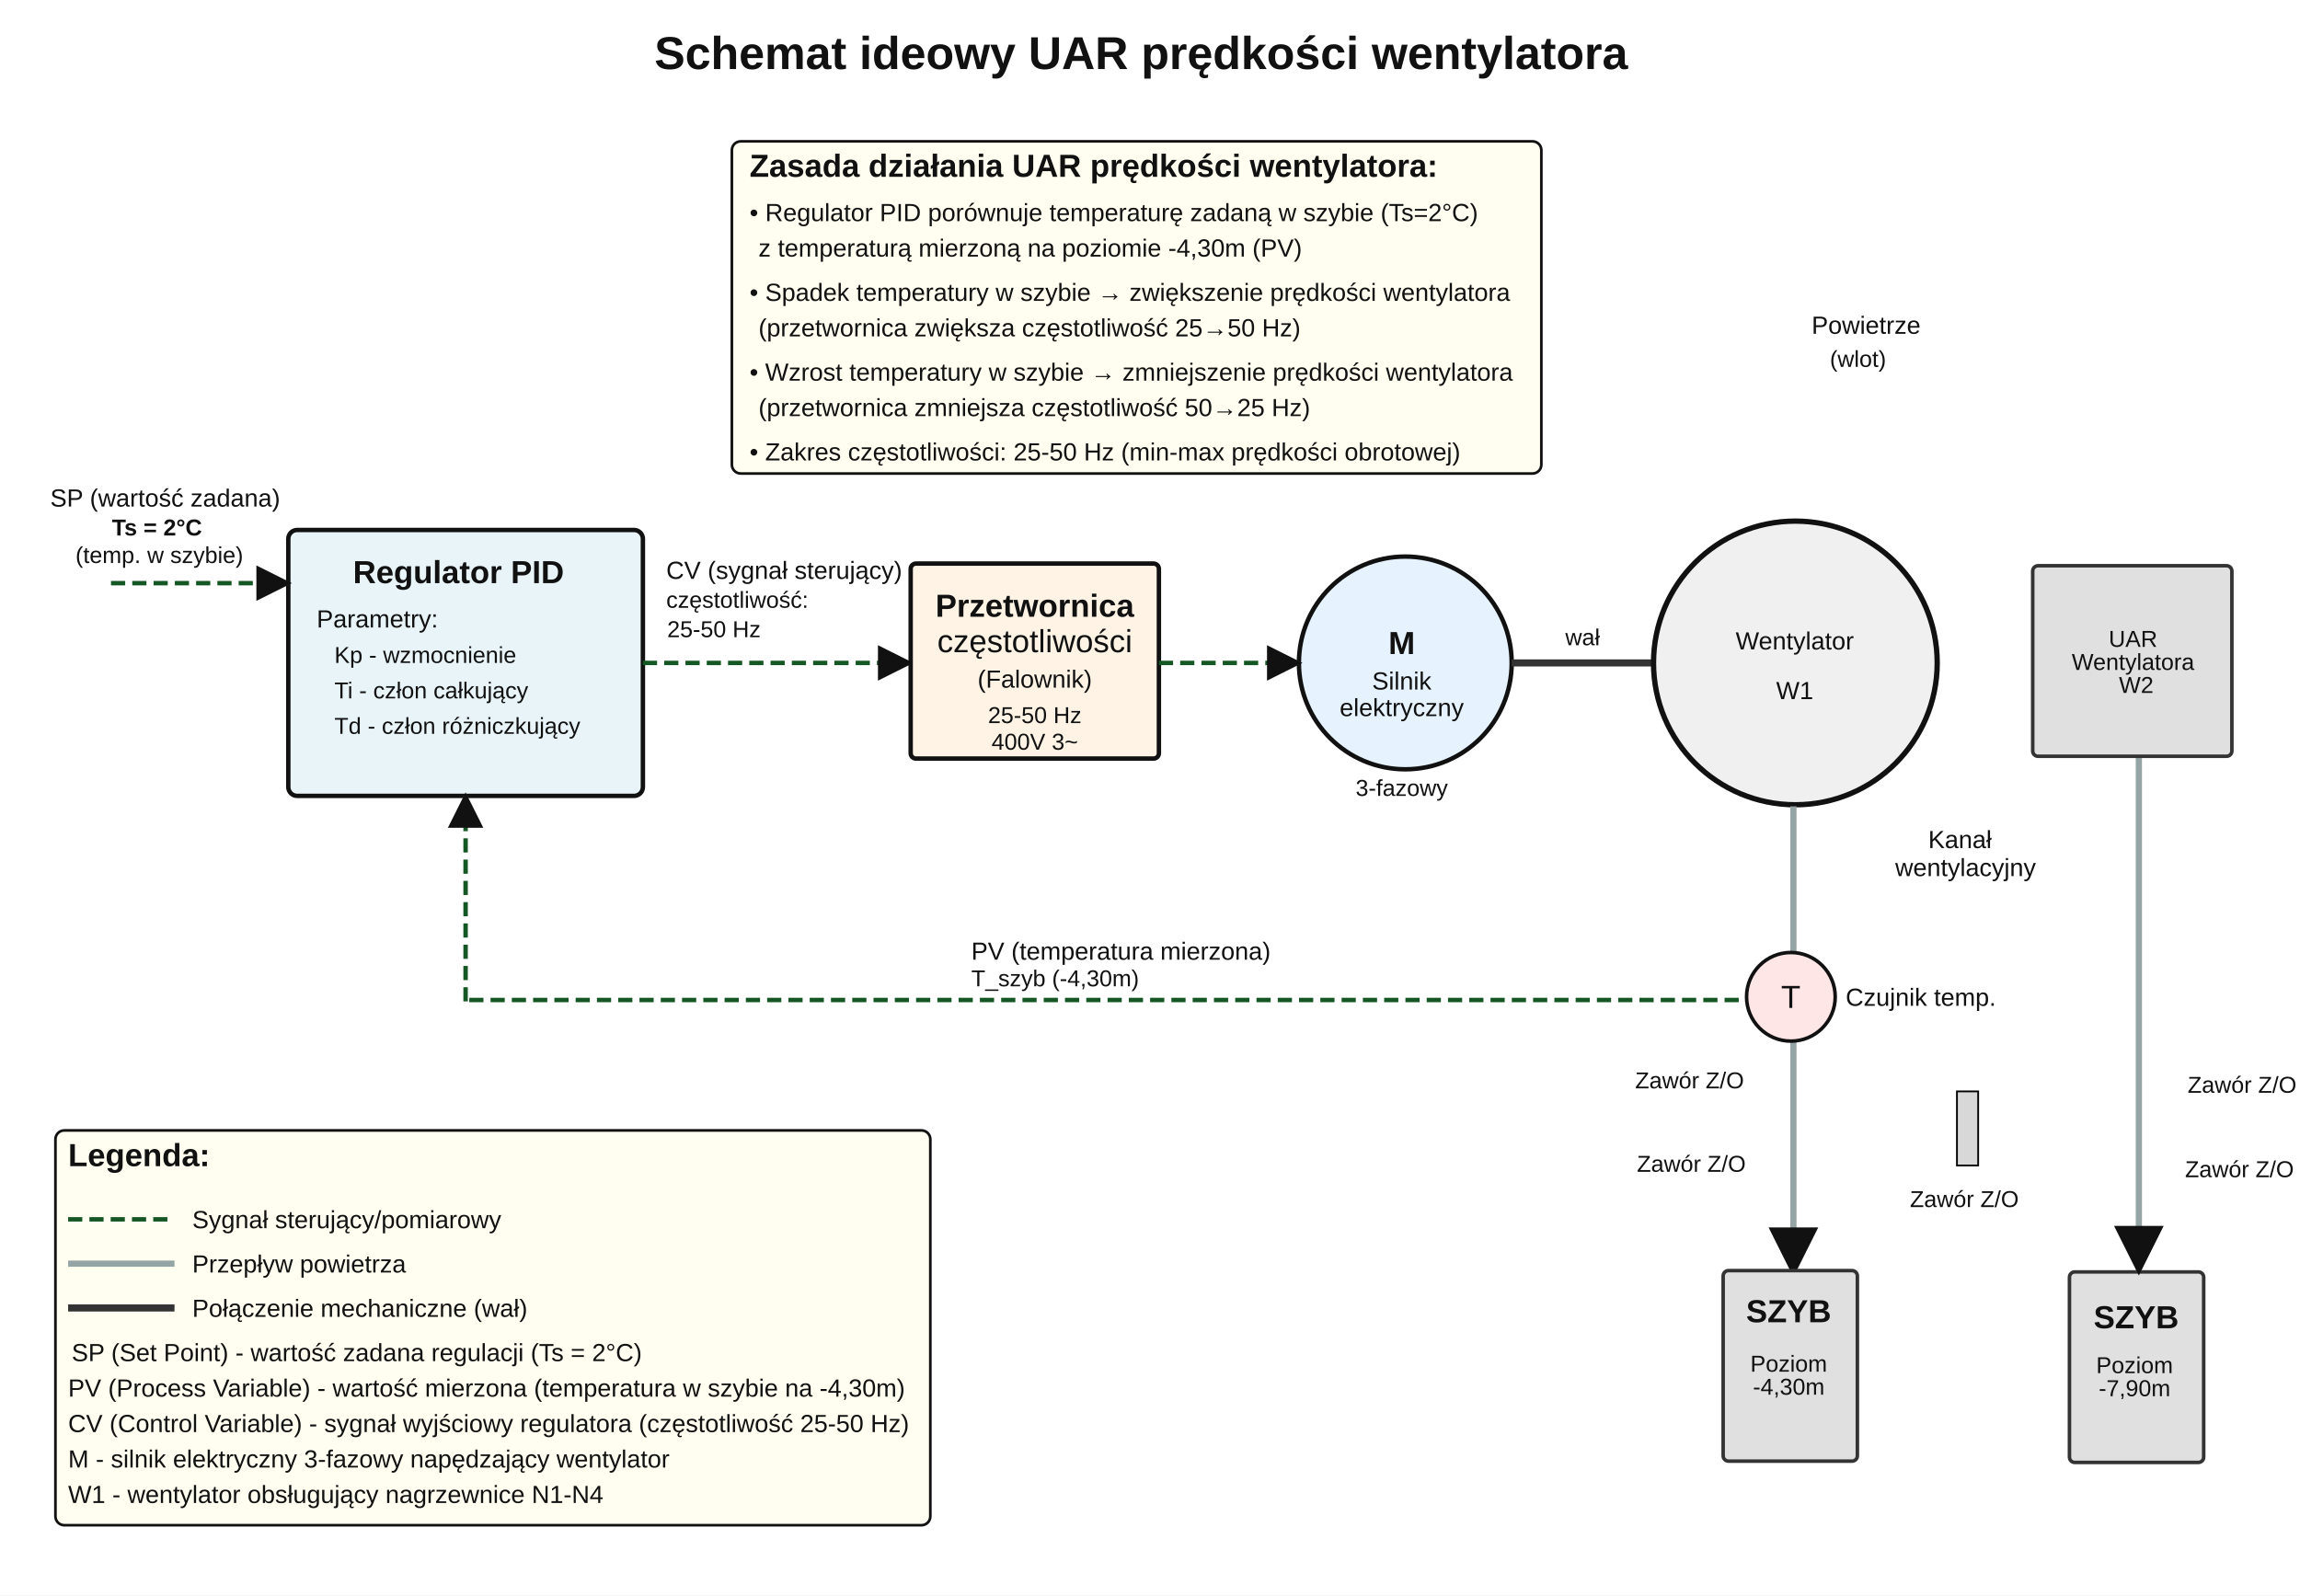
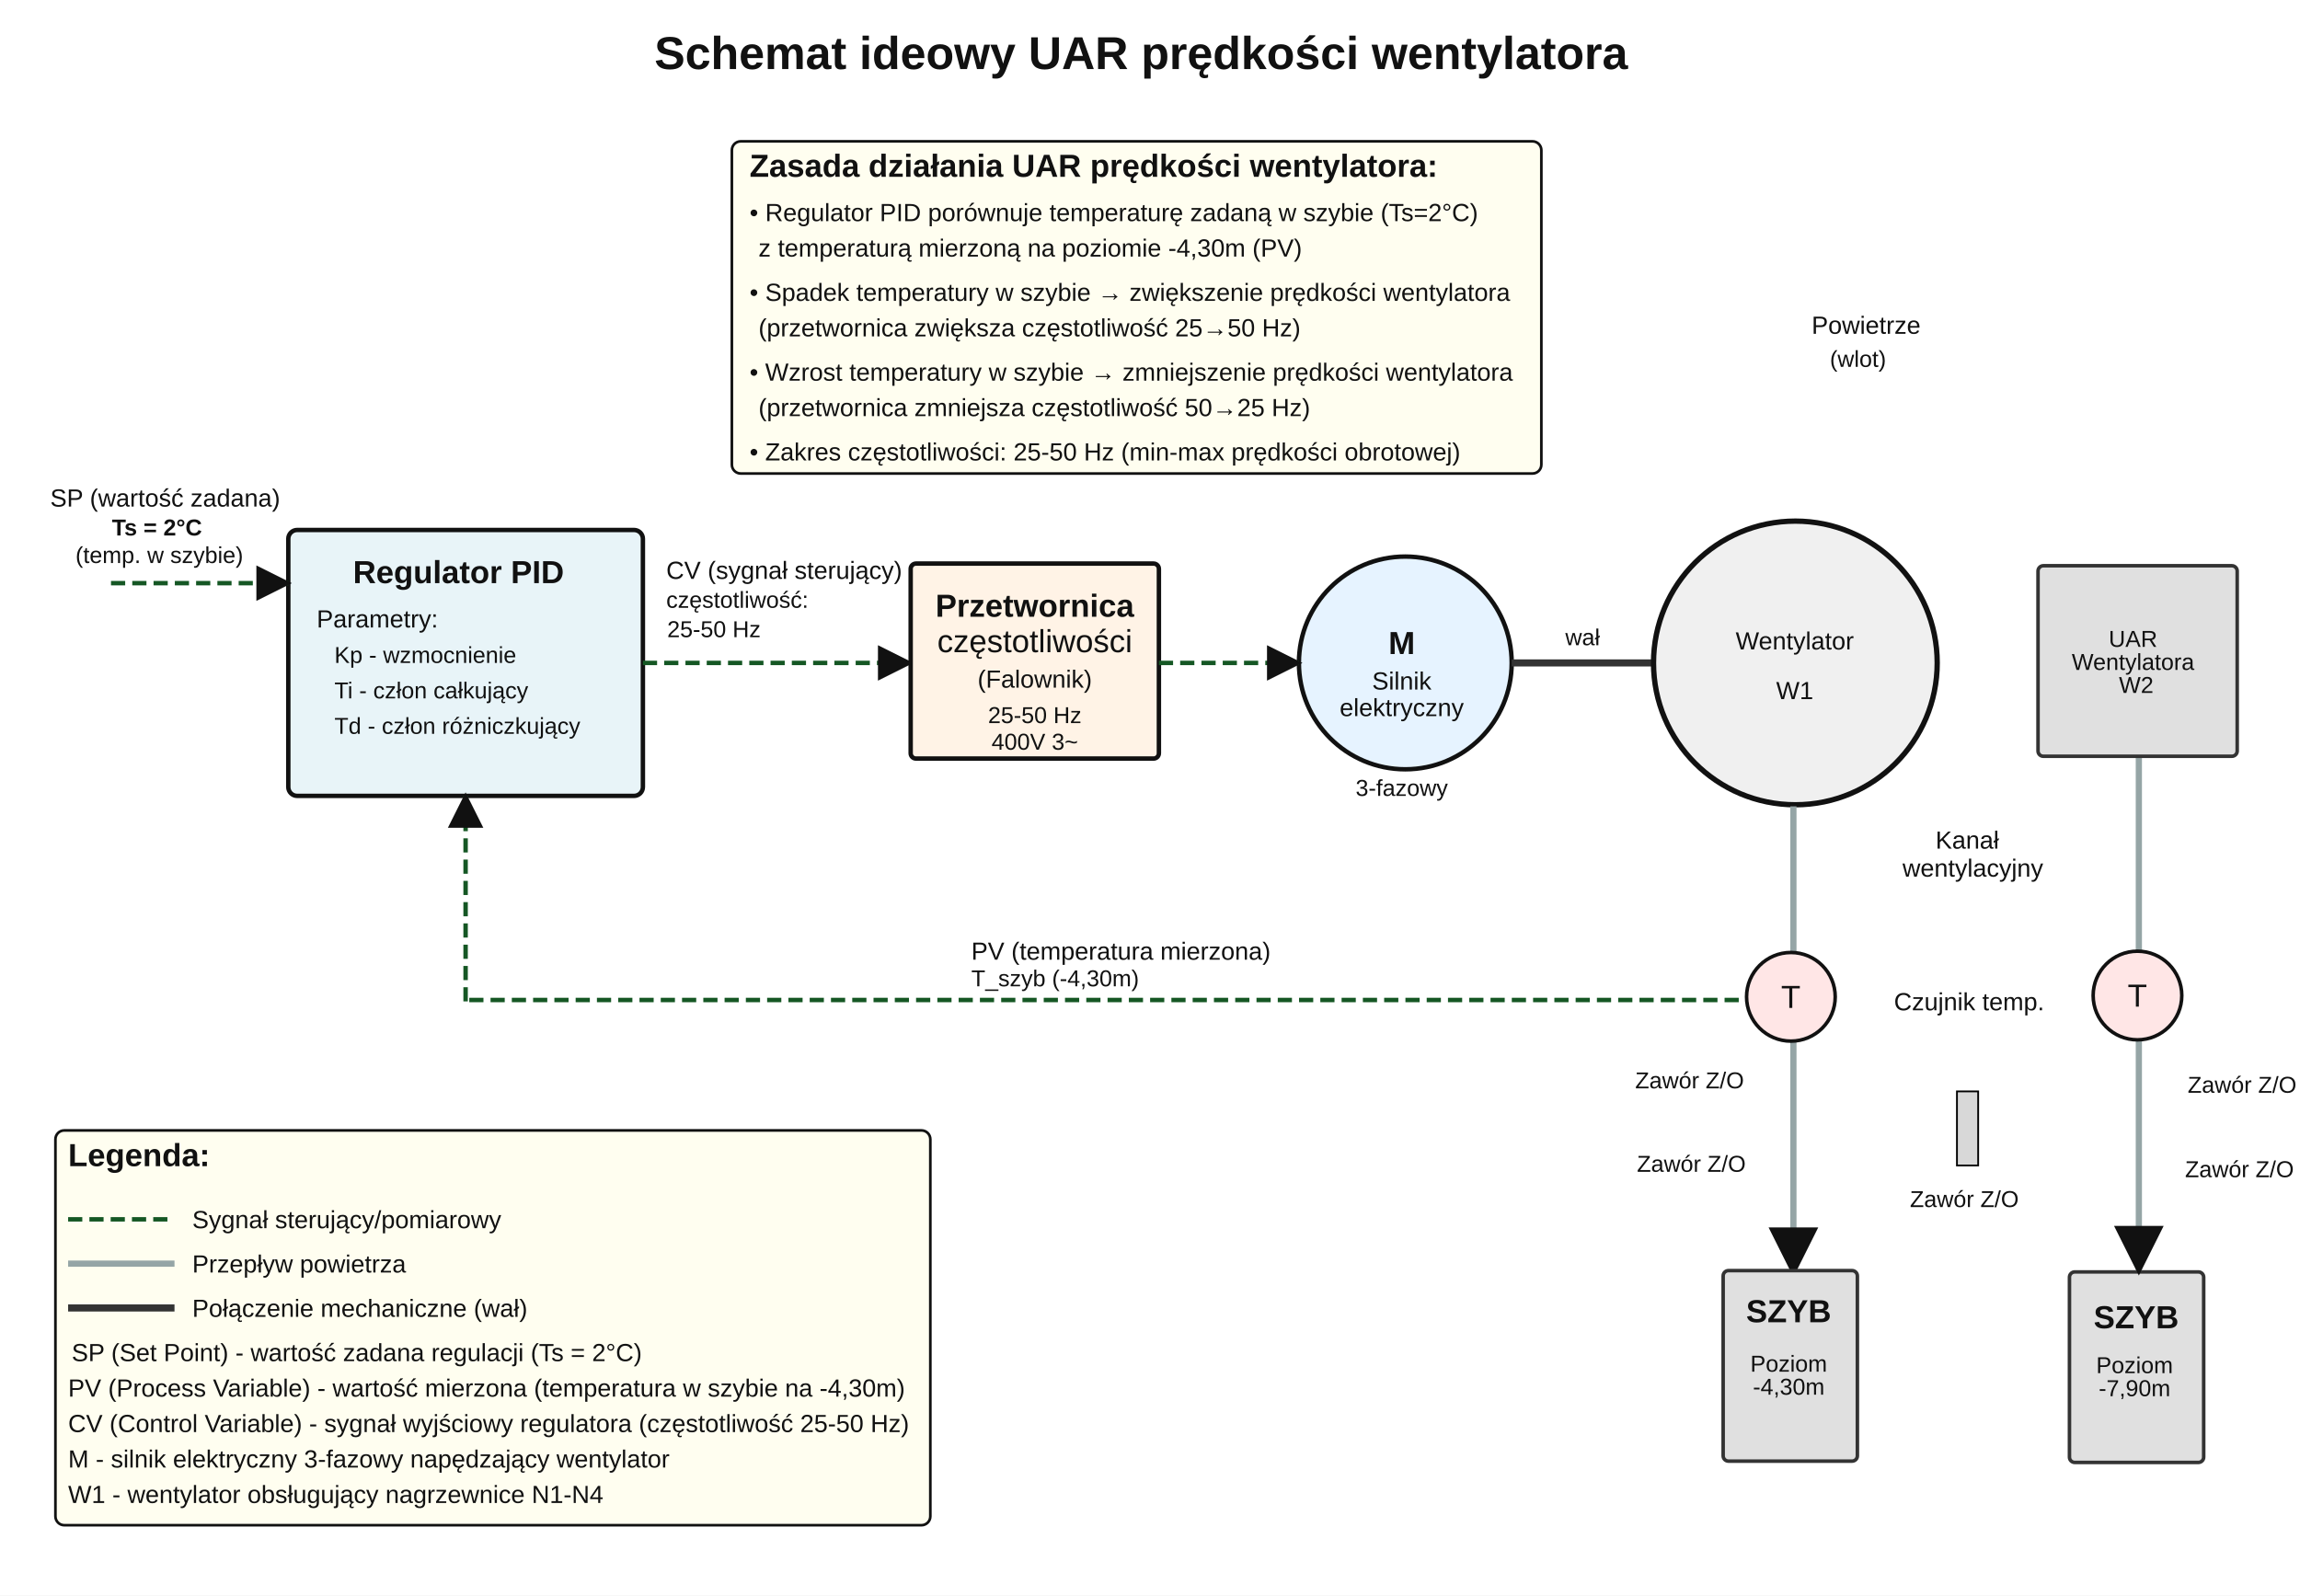
<svg xmlns="http://www.w3.org/2000/svg" viewBox="56.398 1.054 1297.22 900" width="1297.22px" height="900px">
  <defs>
    <marker id="arrow-head" markerHeight="8" markerWidth="8" orient="auto-start-reverse" refX="9" refY="5" viewBox="0 0 10 10">
      <path d="m0,0l10,5l-10,5l0,-10z" fill="#111" id="arrow1" />
    </marker>
    <style>
    .title { font-family: "Arial", sans-serif; font-weight: 600; font-size: 26px; fill: #111; }
    .label { font-family: "Arial", sans-serif; font-size: 18px; fill: #111; }
    .small-label { font-family: "Arial", sans-serif; font-size: 14px; fill: #111; }
    .note { font-family: "Arial", sans-serif; font-size: 16px; fill: #111; }
    .flow-label { font-family: "Arial", sans-serif; font-size: 15px; fill: #111; text-anchor: middle; }
    .component { stroke: #111; stroke-width: 2.2px; fill: #fff; }
    .duct { stroke: #333; stroke-width: 3px; fill: none; }
    .signal-line { stroke: #155724; stroke-width: 2.5px; fill: none; stroke-dasharray: 8 4; }
    .air-line { stroke: #95a5a6; stroke-width: 3.5px; fill: none; }
    .air-line-thick { stroke: #95a5a6; stroke-width: 5px; fill: none; }
    .regulator { stroke: #111; stroke-width: 2.5px; fill: #e8f4f8; }
    .inverter { stroke: #111; stroke-width: 2.5px; fill: #fff3e6; }
    .motor { stroke: #111; stroke-width: 2.5px; fill: #e6f3ff; }
    .fan { stroke: #111; stroke-width: 3px; fill: #f0f0f0; }
    .sensor { stroke: #111; stroke-width: 2px; fill: #ffe6e6; }
    .shaft { stroke: #333; stroke-width: 4px; fill: none; }
    .annotation { font-family: "Arial", sans-serif; font-size: 14px; fill: #111; }
    .param-label { font-family: "Arial", sans-serif; font-size: 13px; fill: #111; }
</style>
  </defs>
  <rect width="1297.22" height="900" fill="#fff" x="56.398" y="1.054" style="stroke-width: 0.963;" />
  <text class="title" text-anchor="middle" x="700" y="40" style="white-space: pre;" transform="matrix(1, 0, 0, 1, 2.7700064464397656e-14, 0)">Schemat ideowy UAR prędkości wentylatora</text>
  <g transform="matrix(1, 0, 0, 1, 65.00002, 0)">
    <rect class="regulator" x="154" y="300" width="200" height="150" rx="5" />
    <text class="label" text-anchor="middle" x="250" y="330" font-weight="bold" style="white-space: pre;">Regulator PID</text>
    <text class="small-label" x="170" y="355" style="white-space: pre;">Parametry:</text>
    <text class="param-label" x="180" y="375" style="white-space: pre;">Kp - wzmocnienie</text>
    <text class="param-label" x="180" y="395" style="white-space: pre;">Ti - człon całkujący</text>
    <text class="param-label" x="180" y="415" style="white-space: pre;">Td - człon różniczkujący</text>
  </g>
  <g transform="matrix(1, 0, 0, 1, 69.00002, 0)">
    <line class="signal-line" marker-end="url(#arrow-head)" x1="50" y1="330" x2="150" y2="330" />
    <g>
      <text class="annotation" x="15.725" y="286.793" style="white-space: pre; font-size: 14px;">SP (wartość zadana)</text>
      <text class="param-label" x="50.512" y="303.104" font-weight="bold" style="white-space: pre; font-size: 13px;">Ts = 2°C</text>
      <text class="param-label" x="29.956" y="318.631" style="white-space: pre; font-size: 13px;">(temp. w szybie)</text>
    </g>
  </g>
  <line class="signal-line" marker-end="url(#arrow-head)" x1="319" y1="565.918" x2="319" y2="450" style="stroke-width: 2.5;" />
  <text class="annotation" x="604.207" y="542.408" style="white-space: pre; stroke-width: 1; font-size: 14px;">PV (temperatura mierzona)</text>
  <text class="param-label" x="604.207" y="557.408" style="white-space: pre; font-size: 13px; stroke-width: 1;">T_szyb (-4,30m)</text>
  <line class="signal-line" x1="1037.07" y1="565.133" x2="319.962" y2="565.133" style="stroke-width: 2.5;" />
  <g transform="matrix(1, 0, 0, 1, 69.00002, 0)">
    <line class="signal-line" marker-end="url(#arrow-head)" x1="350" y1="375" x2="500.571" y2="375" style="" />
    <text class="annotation" x="363.162" y="327.577" style="white-space: pre; font-size: 14px;">CV (sygnał sterujący)</text>
    <text class="param-label" x="363.163" y="343.887" style="white-space: pre; font-size: 13px;">częstotliwość:</text>
    <text class="param-label" x="363.69" y="360.469" style="white-space: pre; font-size: 13px;">25-50 Hz</text>
  </g>
  <g transform="matrix(1, 0, 0, 1, 570.025, 318.9459)">
    <rect class="inverter" x="0" y="0" width="140" height="110" rx="3" />
    <text class="label" text-anchor="middle" x="70" y="30" font-weight="bold" style="white-space: pre;">Przetwornica</text>
    <text class="label" text-anchor="middle" x="70" y="50" style="white-space: pre;">częstotliwości</text>
    <text class="small-label" text-anchor="middle" x="70" y="70" style="white-space: pre;">(Falownik)</text>
    <text class="param-label" text-anchor="middle" x="70" y="90" style="white-space: pre;">25-50 Hz</text>
    <text class="param-label" text-anchor="middle" x="70" y="105" style="white-space: pre;">400V 3~</text>
  </g>
  <g transform="matrix(1, 0, 0, 1, 67.00002, 0)">
    <circle class="motor" cx="782" cy="375" r="60" />
    <text class="label" text-anchor="middle" x="780" y="370" font-size="32" font-weight="bold" style="white-space: pre;">M</text>
    <text class="small-label" text-anchor="middle" x="780" y="390" font-size="12" style="white-space: pre;">Silnik</text>
    <text class="small-label" text-anchor="middle" x="780" y="405" font-size="12" style="white-space: pre;">elektryczny</text>
    <text class="param-label" text-anchor="middle" x="780" y="450" style="white-space: pre;">3-fazowy</text>
    <line class="signal-line" marker-end="url(#arrow-head)" x1="643.025" y1="375" x2="722" y2="375" style="" />
    <line class="shaft" x1="842" y1="375" x2="922" y2="375" />
    <text class="param-label" text-anchor="middle" x="882" y="365" style="white-space: pre; font-size: 13px;">wał</text>
  </g>
  <circle class="fan" cx="1069" cy="375" r="80" style="stroke-width: 3;" />
  <text class="small-label" text-anchor="middle" x="1001.58" y="380.512" style="white-space: pre; font-size: 14px;" transform="matrix(1, 0, 0, 1, 67.08152, -13.10971)">Wentylator<tspan x="1001.58" dy="1em">​</tspan>
    <tspan x="1001.58" dy="1em">​</tspan>W1</text>
  <g transform="matrix(1, 0, 0, 1, 69.00002, 0)">
    <line class="air-line" marker-end="url(#arrow-head)" x1="929.589" y1="221.462" x2="1070.21" y2="221.463" style="transform-box: fill-box; transform-origin: 50% 50%;" transform="matrix(0, 1, -1, 0, 0.00001, 0.000026)" />
    <text class="annotation" x="1009.16" y="189.326" fill="#7f8c8d" style="white-space: pre; font-size: 14px;">Powietrze</text>
    <text class="param-label" x="1019.44" y="208.001" fill="#7f8c8d" style="white-space: pre; font-size: 13px;">(wlot)</text>
  </g>
-   <text class="annotation" text-anchor="middle" x="1161.83" y="479.441" style="white-space: pre; stroke-width: 1; font-size: 14px;">Kanał</text>
-   <text class="annotation" text-anchor="middle" x="1164.99" y="495.224" style="white-space: pre; stroke-width: 1; font-size: 14px;">wentylacyjny</text>
+   <text class="annotation" text-anchor="middle" x="1165.95" y="479.758" style="white-space: pre; stroke-width: 1; font-size: 14px;">Kanał</text>
+   <text class="annotation" text-anchor="middle" x="1169.11" y="495.541" style="white-space: pre; stroke-width: 1; font-size: 14px;">wentylacyjny</text>
  <line class="air-line" marker-end="url(#arrow-head)" x1="1067.9" y1="455.908" x2="1067.9" y2="718.636" style="stroke-width: 3.5;" />
  <rect x="1028.27" y="717.776" width="75.708" height="107.473" fill="#e0e0e0" stroke="#333" stroke-width="2" rx="3" style="stroke-width: 2;" />
  <text class="label" text-anchor="middle" x="1065.22" y="746.899" font-weight="bold" style="white-space: pre; stroke-width: 1; font-size: 18px;">SZYB</text>
  <text class="param-label" text-anchor="middle" x="1067.19" y="759.391" style="white-space: pre; stroke-width: 1; font-size: 13px;" transform="matrix(1, 0, 0, 1, -1.930676, 15.37932)">Poziom<tspan x="1067.19" dy="1em">​</tspan>-4,30m</text>
  <circle class="sensor" cx="1066.48" cy="563.334" r="25" style="stroke-width: 2;" />
  <text class="label" text-anchor="middle" x="1066.43" y="569.601" font-size="16" style="white-space: pre; stroke-width: 1; font-size: 18px;">T</text>
-   <text class="small-label" text-anchor="middle" x="1139.77" y="568.409" style="white-space: pre; stroke-width: 1; font-size: 14px;">Czujnik temp.</text>
+   <text class="small-label" text-anchor="middle" x="1167.01" y="570.936" style="white-space: pre; stroke-width: 1; font-size: 14px;">Czujnik temp.</text>
  <rect x="87.66" y="638.697" width="493.455" height="222.694" fill="#fffef0" stroke="#111" stroke-width="1.5" rx="5" style="stroke-width: 1.5;" />
  <text class="label" font-weight="bold" x="94.818" y="658.852" style="white-space: pre; stroke-width: 1; font-size: 18px;">Legenda:</text>
  <line class="signal-line" x1="94.818" y1="688.852" x2="154.818" y2="688.852" style="stroke-width: 2.5;" />
  <text class="annotation" x="164.818" y="693.852" style="white-space: pre; stroke-width: 1; font-size: 14px;">Sygnał sterujący/pomiarowy</text>
  <line class="air-line" x1="94.818" y1="713.852" x2="154.818" y2="713.852" style="stroke-width: 3.5;" />
  <text class="annotation" x="164.818" y="718.852" style="white-space: pre; stroke-width: 1; font-size: 14px;">Przepływ powietrza</text>
  <line class="shaft" x1="94.818" y1="738.852" x2="154.818" y2="738.852" style="stroke-width: 4;" />
  <text class="annotation" x="164.818" y="743.852" style="white-space: pre; stroke-width: 1; font-size: 14px;">Połączenie mechaniczne (wał)</text>
  <text class="annotation" x="96.818" y="768.852" style="white-space: pre; stroke-width: 1; font-size: 14px;">SP (Set Point) - wartość zadana regulacji (Ts = 2°C)</text>
  <text class="annotation" x="94.818" y="788.852" style="white-space: pre; stroke-width: 1; font-size: 14px;">PV (Process Variable) - wartość mierzona (temperatura w szybie na -4,30m)</text>
  <text class="annotation" x="94.818" y="808.852" style="white-space: pre; stroke-width: 1; font-size: 14px;">CV (Control Variable) - sygnał wyjściowy regulatora (częstotliwość 25-50 Hz)</text>
  <text class="annotation" x="94.818" y="828.852" style="white-space: pre; stroke-width: 1; font-size: 14px;">M - silnik elektryczny 3-fazowy napędzający wentylator</text>
  <text class="annotation" x="94.818" y="848.852" style="white-space: pre; stroke-width: 1; font-size: 14px;">W1 - wentylator obsługujący nagrzewnice N1-N4</text>
  <g transform="matrix(1, 0, 0, 1, 216.0572, 3.162518)">
    <rect x="253.119" y="77.614" width="456.559" height="187.379" fill="#fffef0" stroke="#111" stroke-width="1.5" rx="5" style="stroke-width: 1.5;" />
    <text class="label" font-weight="bold" x="263.119" y="97.614" style="white-space: pre; stroke-width: 1; font-size: 18px;">Zasada działania UAR prędkości wentylatora:</text>
    <text class="annotation" x="263.119" y="122.614" style="white-space: pre; stroke-width: 1; font-size: 14px;">• Regulator PID porównuje temperaturę zadaną w szybie (Ts=2°C)</text>
    <text class="annotation" x="268.119" y="142.614" style="white-space: pre; stroke-width: 1; font-size: 14px;">z temperaturą mierzoną na poziomie -4,30m (PV)</text>
    <text class="annotation" x="263.119" y="167.614" style="white-space: pre; stroke-width: 1; font-size: 14px;">• Spadek temperatury w szybie → zwiększenie prędkości wentylatora</text>
    <text class="annotation" x="268.119" y="187.614" style="white-space: pre; stroke-width: 1; font-size: 14px;">(przetwornica zwiększa częstotliwość 25→50 Hz)</text>
    <text class="annotation" x="263.119" y="212.614" style="white-space: pre; stroke-width: 1; font-size: 14px;">• Wzrost temperatury w szybie → zmniejszenie prędkości wentylatora</text>
    <text class="annotation" x="268.119" y="232.614" style="white-space: pre; stroke-width: 1; font-size: 14px;">(przetwornica zmniejsza częstotliwość 50→25 Hz)</text>
    <text class="annotation" x="263.119" y="257.614" style="white-space: pre; stroke-width: 1; font-size: 14px;">• Zakres częstotliwości: 25-50 Hz (min-max prędkości obrotowej)</text>
  </g>
  <rect x="1223.59" y="718.517" width="75.708" height="107.473" fill="#e0e0e0" stroke="#333" stroke-width="2" rx="3" style="stroke-width: 2;" />
  <text class="label" text-anchor="middle" x="1261.24" y="750.298" font-weight="bold" style="white-space: pre; stroke-width: 1; font-size: 18px;">SZYB</text>
  <text class="param-label" text-anchor="middle" x="1067.19" y="759.391" style="white-space: pre; stroke-width: 1; font-size: 13px;" transform="matrix(1, 0, 0, 1, 193.1398, 16.22108)">Poziom<tspan x="1067.19" dy="1em">​</tspan>-7,90m</text>
  <line class="air-line" marker-end="url(#arrow-head)" x1="1262.73" y1="428.554" x2="1262.73" y2="717.746" style="stroke-width: 3.5;" />
-   <line class="air-line" x1="1066.63" y1="634.526" x2="1262.24" y2="634.526" style="stroke-width: 3.5; transform-origin: 1164.44px 634.526px;" transform="matrix(-0.9999903, 1.5e-7, -0.00000744, -1.000001, 0.006856, -0.00076178)" />
+   <line class="air-line" x1="1066.63" y1="634.526" x2="1262.24" y2="634.526" style="stroke-width: 3.5; transform-origin: 1164.44px 634.526px;" transform="matrix(-0.9999836, -6.2e-7, -0.00001041, -0.9999978, 0.00152355, -0.00152355)" />
  <rect x="1160.14" y="616.687" width="11.959" height="41.793" style="fill: rgb(216, 216, 216); stroke: rgb(0, 0, 0);" />
-   <rect x="1030.05" y="627.981" width="11.959" height="41.793" style="fill: rgb(216, 216, 216); stroke: rgb(0, 0, 0); stroke-width: 1; transform-origin: 1036.03px 648.878px;" transform="matrix(0, 1, -1, 0, 31.98096, 7.847473)" />
-   <rect x="1030.05" y="627.981" width="11.959" height="41.793" style="fill: rgb(216, 216, 216); stroke: rgb(0, 0, 0); stroke-width: 1; transform-origin: 1036.03px 648.878px;" transform="matrix(0, 1, -1, 0, 31.74316, -36.76468)" />
+   <rect x="1030.05" y="627.981" width="11.959" height="41.793" style="fill: rgb(216, 216, 216); stroke: rgb(0, 0, 0); stroke-width: 1; transform-origin: 1036.03px 648.878px;" transform="matrix(0, 1, -1, 0, 31.98096, 7.847534)" />
+   <rect x="1030.05" y="627.981" width="11.959" height="41.793" style="fill: rgb(216, 216, 216); stroke: rgb(0, 0, 0); stroke-width: 1; transform-origin: 1036.03px 648.878px;" transform="matrix(0, 1, -1, 0, 31.74316, -36.76462)" />
  <rect x="1030.05" y="627.981" width="11.959" height="41.793" style="fill: rgb(216, 216, 216); stroke: rgb(0, 0, 0); stroke-width: 1; transform-origin: 1036.03px 648.878px;" transform="matrix(0, 1, -1, 0, 227.4266, 9.681122)" />
-   <rect x="1030.05" y="627.981" width="11.959" height="41.793" style="fill: rgb(216, 216, 216); stroke: rgb(0, 0, 0); stroke-width: 1; transform-origin: 1036.03px 648.878px;" transform="matrix(0, 1, -1, 0, 226.6105, -35.95471)" />
+   <rect x="1030.05" y="627.981" width="11.959" height="41.793" style="fill: rgb(216, 216, 216); stroke: rgb(0, 0, 0); stroke-width: 1; transform-origin: 1036.03px 648.878px;" transform="matrix(0, 1, -1, 0, 226.6105, -35.95477)" />
  <text class="param-label" x="978.655" y="614.969" style="white-space: pre; font-size: 13px; stroke-width: 1;">Zawór Z/O</text>
  <text class="param-label" x="979.658" y="662.033" style="white-space: pre; font-size: 13px; stroke-width: 1;">Zawór Z/O</text>
  <text class="param-label" x="1133.62" y="681.93" style="white-space: pre; font-size: 13px; stroke-width: 1;">Zawór Z/O</text>
  <text class="param-label" x="1290.28" y="617.457" style="white-space: pre; font-size: 13px; stroke-width: 1;">Zawór Z/O</text>
  <text class="param-label" x="1288.79" y="665.079" style="white-space: pre; font-size: 13px; stroke-width: 1;">Zawór Z/O</text>
-   <rect x="1202.86" y="320.181" width="112.339" height="107.473" fill="#e0e0e0" stroke="#333" stroke-width="2" rx="3" style="stroke-width: 2;" />
+   <rect x="1205.86" y="320.181" width="112.339" height="107.473" fill="#e0e0e0" stroke="#333" stroke-width="2" rx="3" style="stroke-width: 2;" />
  <text class="param-label" text-anchor="middle" x="1067.19" y="759.391" style="white-space: pre; stroke-width: 1; font-size: 13px;" transform="matrix(1, 0, 0, 1, 194.0745, -393.4619)">UAR <tspan x="1067.19" dy="1em">​</tspan>Wentylatora <tspan x="1067.19" dy="1em">​</tspan>W2</text>
+   <circle class="sensor" cx="1261.95" cy="562.605" r="25" style="stroke-width: 2;" />
+   <text class="label" text-anchor="middle" x="1261.9" y="568.872" font-size="16" style="white-space: pre; stroke-width: 1; font-size: 18px;">T</text>
</svg>
